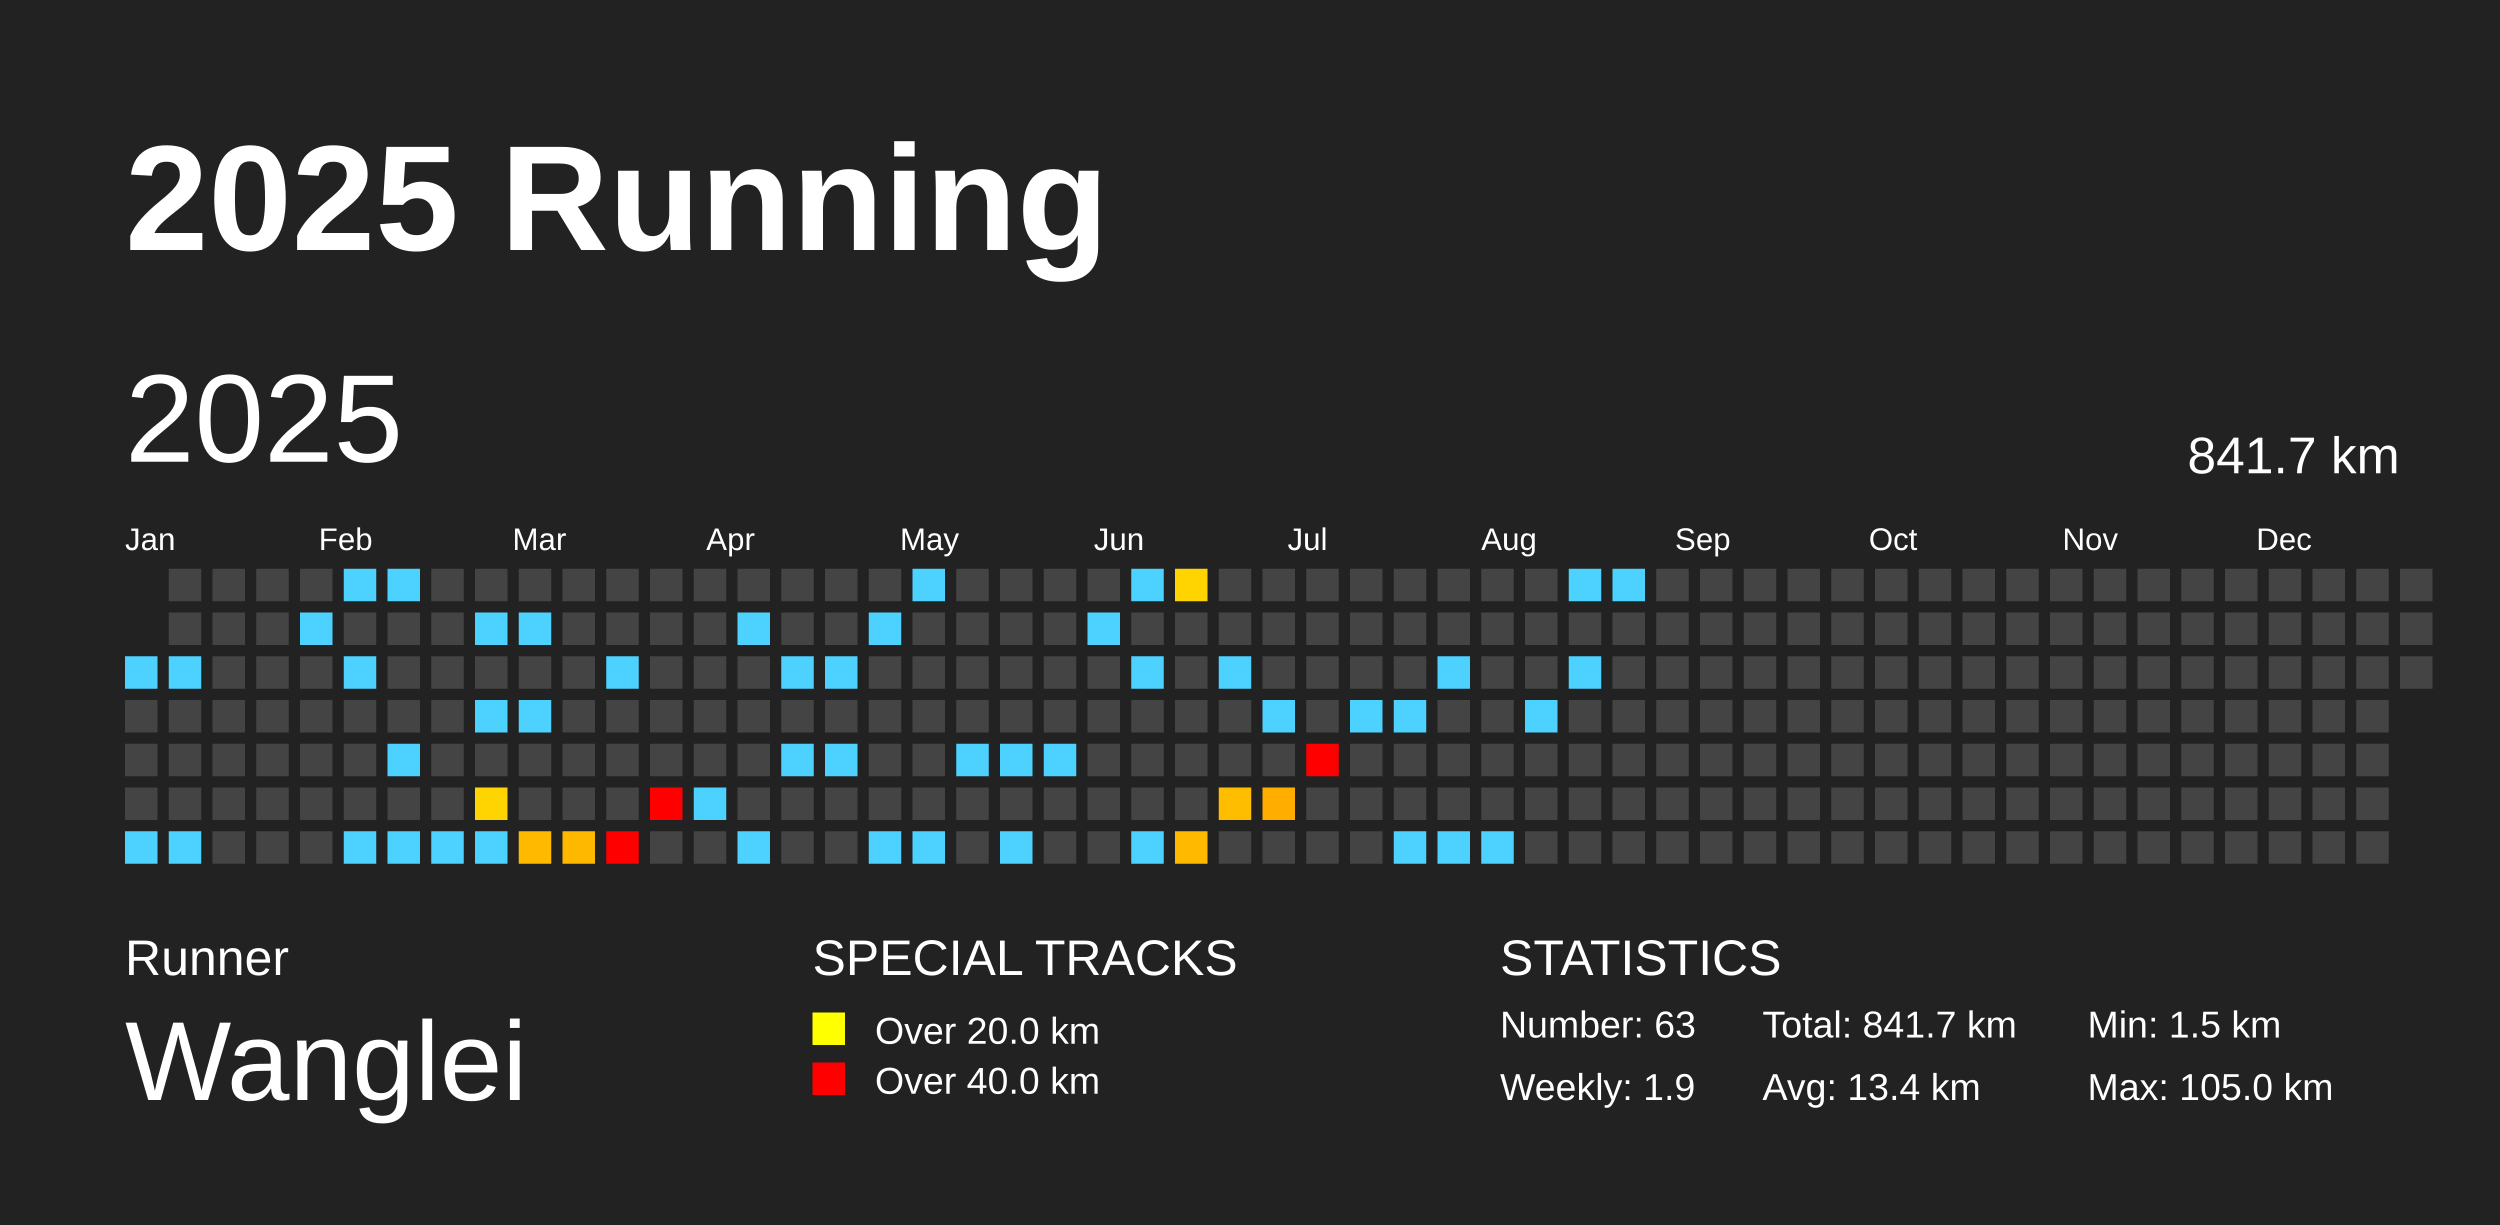
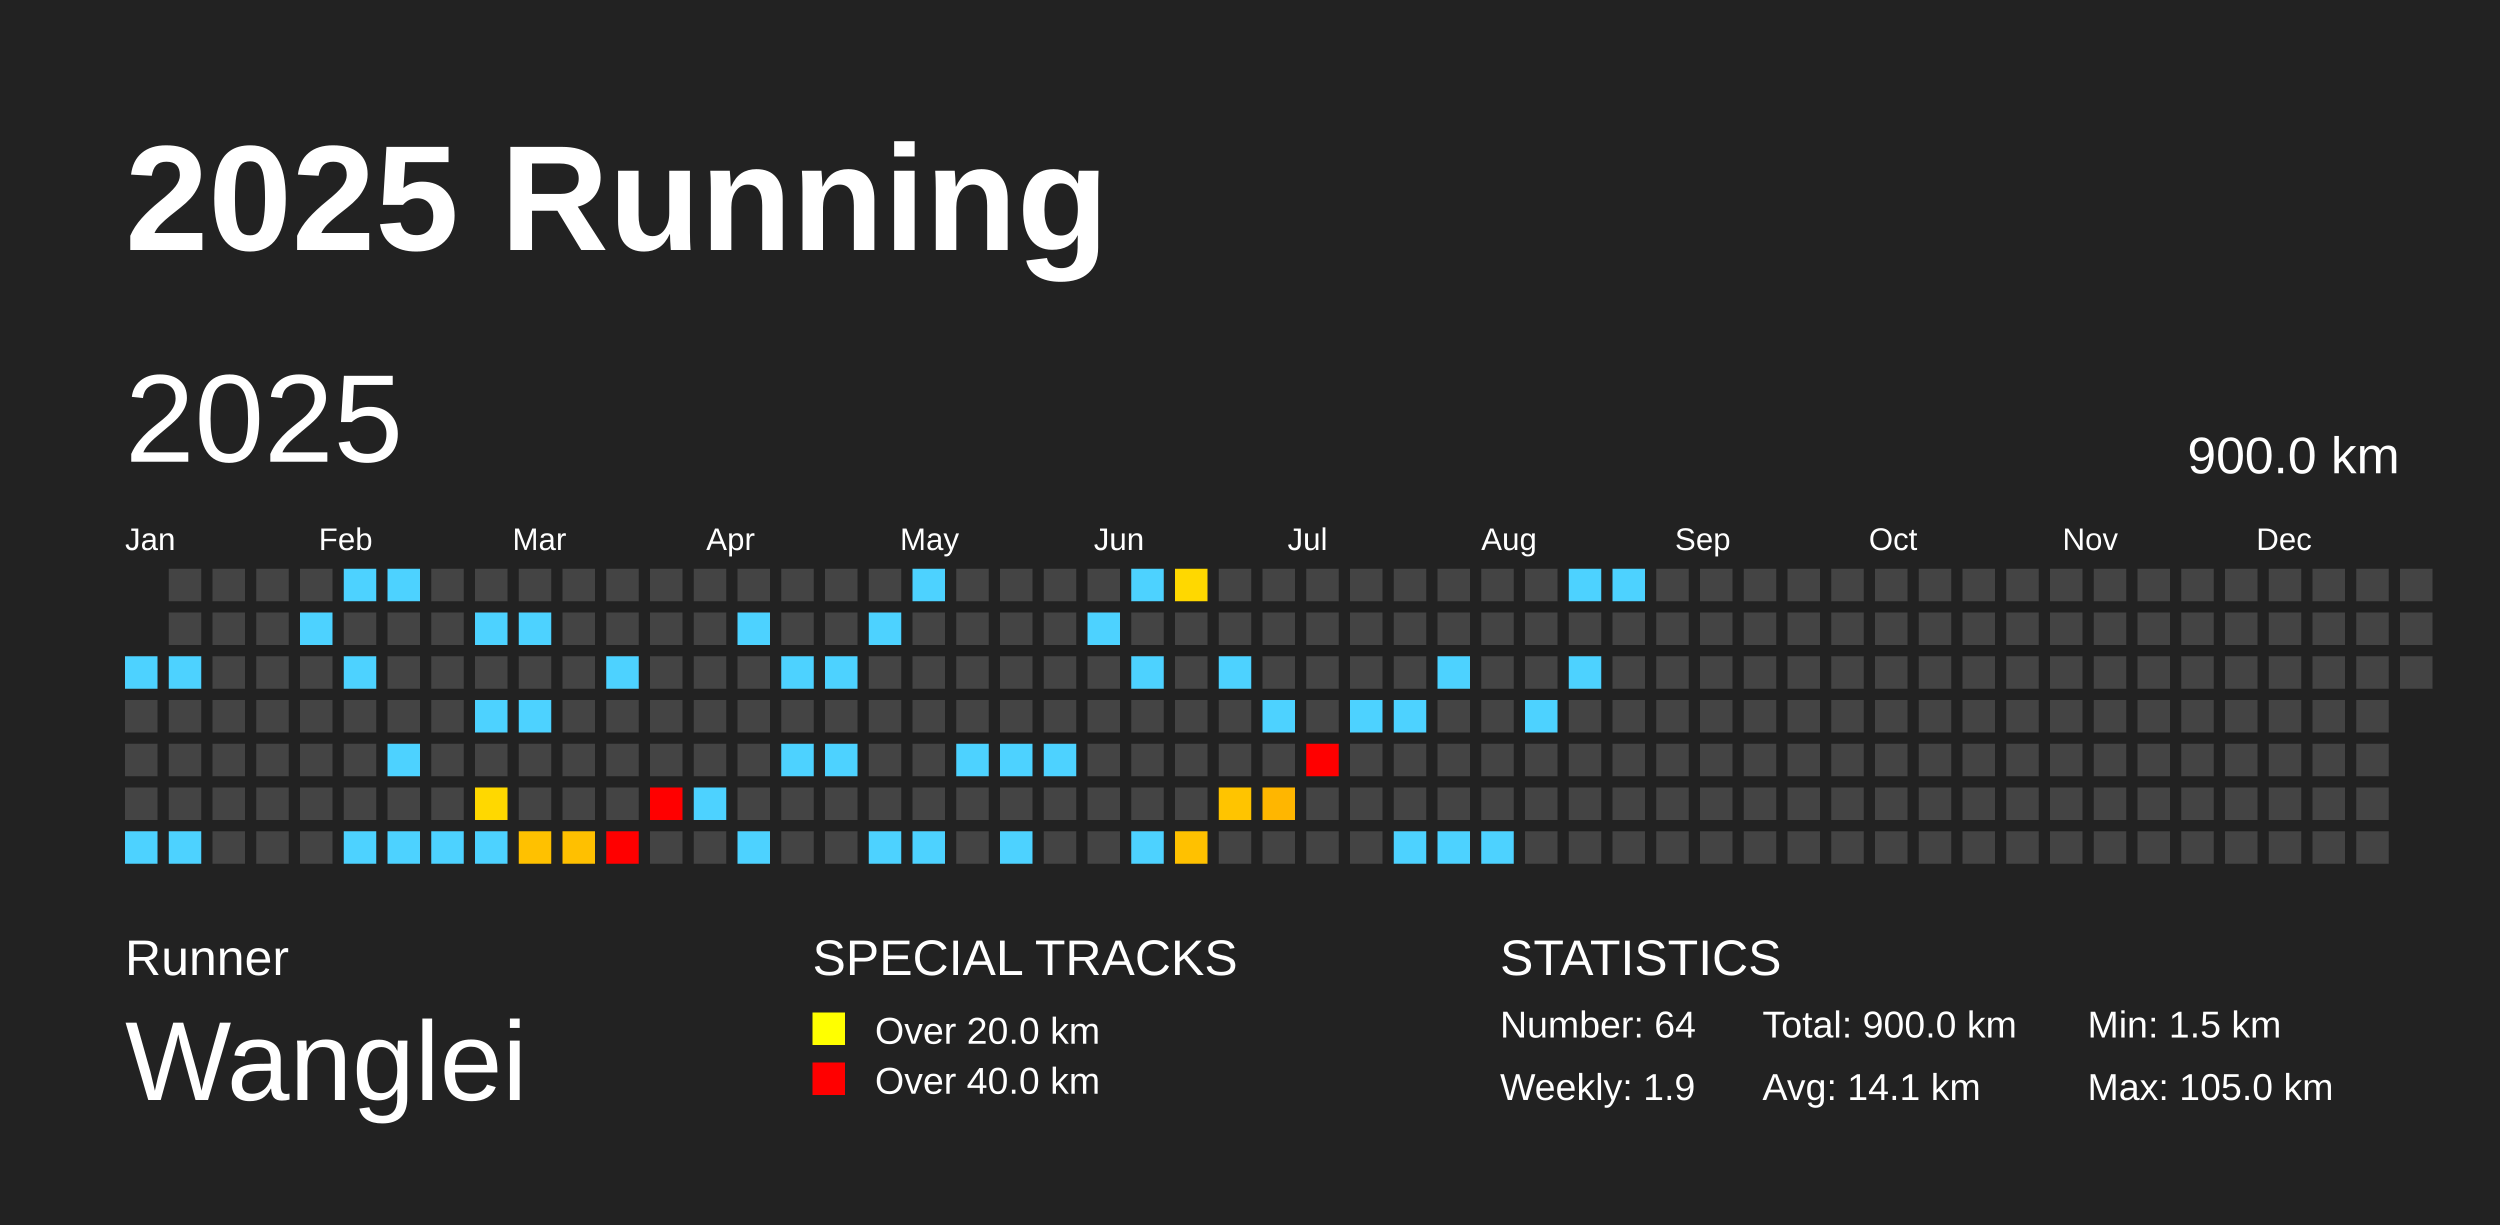
<svg xmlns="http://www.w3.org/2000/svg" baseProfile="full" height="98mm" version="1.1" viewBox="0,0,200,98" width="200mm">
  <defs />
  <rect fill="#222222" height="98" width="200" x="0" y="0" />
  <text fill="#FFFFFF" style="font-size:12px; font-family:Arial; font-weight:bold;" x="10" y="20">2025 Running</text>
  <text fill="#FFFFFF" style="font-size:4px; font-family:Arial" x="10" y="78">Runner</text>
  <text fill="#FFFFFF" style="font-size:9px; font-family:Arial" x="10" y="88">Wanglei</text>
  <text fill="#FFFFFF" style="font-size:4px; font-family:Arial" x="65" y="78">SPECIAL TRACKS</text>
  <rect fill="yellow" height="2.6" width="2.6" x="65" y="81" />
  <text fill="#FFFFFF" style="font-size:3px; font-family:Arial" x="70" y="83.5">Over 20.0 km</text>
  <rect fill="red" height="2.6" width="2.6" x="65" y="85" />
  <text fill="#FFFFFF" style="font-size:3px; font-family:Arial" x="70" y="87.5">Over 40.0 km</text>
  <text fill="#FFFFFF" style="font-size:4px; font-family:Arial" x="120" y="78">STATISTICS</text>
-   <text fill="#FFFFFF" style="font-size:3px; font-family:Arial" x="120" y="83">Number: 63</text>
+   <text fill="#FFFFFF" style="font-size:3px; font-family:Arial" x="120" y="83">Number: 64</text>
  <text fill="#FFFFFF" style="font-size:3px; font-family:Arial" x="120" y="88">Weekly: 1.9</text>
-   <text fill="#FFFFFF" style="font-size:3px; font-family:Arial" x="141" y="83">Total: 841.7 km</text>
-   <text fill="#FFFFFF" style="font-size:3px; font-family:Arial" x="141" y="88">Avg: 13.4 km</text>
+   <text fill="#FFFFFF" style="font-size:3px; font-family:Arial" x="141" y="83">Total: 900.0 km</text>
+   <text fill="#FFFFFF" style="font-size:3px; font-family:Arial" x="141" y="88">Avg: 14.1 km</text>
  <text fill="#FFFFFF" style="font-size:3px; font-family:Arial" x="167" y="83">Min: 1.5 km</text>
  <text fill="#FFFFFF" style="font-size:3px; font-family:Arial" x="167" y="88">Max: 105.0 km</text>
  <text dominant-baseline="hanging" fill="#FFFFFF" style="font-size:10.0px; font-family:Arial;" x="10" y="30">2025</text>
-   <text dominant-baseline="hanging" fill="#FFFFFF" style="font-size:4.125px; font-family:Arial;" x="175" y="35">841.7 km</text>
+   <text dominant-baseline="hanging" fill="#FFFFFF" style="font-size:4.125px; font-family:Arial;" x="175" y="35">900.0 km</text>
  <text fill="#FFFFFF" style="font-size:2.5px; font-family:Arial" x="10.0" y="44">Jan</text>
  <text fill="#FFFFFF" style="font-size:2.5px; font-family:Arial" x="25.5" y="44">Feb</text>
  <text fill="#FFFFFF" style="font-size:2.5px; font-family:Arial" x="41.0" y="44">Mar</text>
  <text fill="#FFFFFF" style="font-size:2.5px; font-family:Arial" x="56.5" y="44">Apr</text>
  <text fill="#FFFFFF" style="font-size:2.5px; font-family:Arial" x="72.0" y="44">May</text>
  <text fill="#FFFFFF" style="font-size:2.5px; font-family:Arial" x="87.5" y="44">Jun</text>
  <text fill="#FFFFFF" style="font-size:2.5px; font-family:Arial" x="103.0" y="44">Jul</text>
  <text fill="#FFFFFF" style="font-size:2.5px; font-family:Arial" x="118.5" y="44">Aug</text>
  <text fill="#FFFFFF" style="font-size:2.5px; font-family:Arial" x="134.0" y="44">Sep</text>
  <text fill="#FFFFFF" style="font-size:2.5px; font-family:Arial" x="149.5" y="44">Oct</text>
  <text fill="#FFFFFF" style="font-size:2.5px; font-family:Arial" x="165.0" y="44">Nov</text>
  <text fill="#FFFFFF" style="font-size:2.5px; font-family:Arial" x="180.5" y="44">Dec</text>
  <rect fill="#4dd2ff" height="2.6" width="2.6" x="10.0" y="52.5" />
  <rect fill="#444444" height="2.6" width="2.6" x="10.0" y="56.0" />
  <rect fill="#444444" height="2.6" width="2.6" x="10.0" y="59.5" />
  <rect fill="#444444" height="2.6" width="2.6" x="10.0" y="63.0" />
  <rect fill="#4dd2ff" height="2.6" width="2.6" x="10.0" y="66.5" />
  <rect fill="#444444" height="2.6" width="2.6" x="13.5" y="45.5" />
  <rect fill="#444444" height="2.6" width="2.6" x="13.5" y="49.0" />
  <rect fill="#4dd2ff" height="2.6" width="2.6" x="13.5" y="52.5" />
  <rect fill="#444444" height="2.6" width="2.6" x="13.5" y="56.0" />
  <rect fill="#444444" height="2.6" width="2.6" x="13.5" y="59.5" />
  <rect fill="#444444" height="2.6" width="2.6" x="13.5" y="63.0" />
  <rect fill="#4dd2ff" height="2.6" width="2.6" x="13.5" y="66.5" />
  <rect fill="#444444" height="2.6" width="2.6" x="17.0" y="45.5" />
  <rect fill="#444444" height="2.6" width="2.6" x="17.0" y="49.0" />
  <rect fill="#444444" height="2.6" width="2.6" x="17.0" y="52.5" />
  <rect fill="#444444" height="2.6" width="2.6" x="17.0" y="56.0" />
  <rect fill="#444444" height="2.6" width="2.6" x="17.0" y="59.5" />
  <rect fill="#444444" height="2.6" width="2.6" x="17.0" y="63.0" />
  <rect fill="#444444" height="2.6" width="2.6" x="17.0" y="66.5" />
  <rect fill="#444444" height="2.6" width="2.6" x="20.5" y="45.5" />
  <rect fill="#444444" height="2.6" width="2.6" x="20.5" y="49.0" />
  <rect fill="#444444" height="2.6" width="2.6" x="20.5" y="52.5" />
  <rect fill="#444444" height="2.6" width="2.6" x="20.5" y="56.0" />
  <rect fill="#444444" height="2.6" width="2.6" x="20.5" y="59.5" />
  <rect fill="#444444" height="2.6" width="2.6" x="20.5" y="63.0" />
  <rect fill="#444444" height="2.6" width="2.6" x="20.5" y="66.5" />
  <rect fill="#444444" height="2.6" width="2.6" x="24.0" y="45.5" />
  <rect fill="#4dd2ff" height="2.6" width="2.6" x="24.0" y="49.0" />
  <rect fill="#444444" height="2.6" width="2.6" x="24.0" y="52.5" />
  <rect fill="#444444" height="2.6" width="2.6" x="24.0" y="56.0" />
  <rect fill="#444444" height="2.6" width="2.6" x="24.0" y="59.5" />
  <rect fill="#444444" height="2.6" width="2.6" x="24.0" y="63.0" />
  <rect fill="#444444" height="2.6" width="2.6" x="24.0" y="66.5" />
  <rect fill="#4dd2ff" height="2.6" width="2.6" x="27.5" y="45.5" />
  <rect fill="#444444" height="2.6" width="2.6" x="27.5" y="49.0" />
  <rect fill="#4dd2ff" height="2.6" width="2.6" x="27.5" y="52.5" />
  <rect fill="#444444" height="2.6" width="2.6" x="27.5" y="56.0" />
  <rect fill="#444444" height="2.6" width="2.6" x="27.5" y="59.5" />
  <rect fill="#444444" height="2.6" width="2.6" x="27.5" y="63.0" />
  <rect fill="#4dd2ff" height="2.6" width="2.6" x="27.5" y="66.5" />
  <rect fill="#4dd2ff" height="2.6" width="2.6" x="31.0" y="45.5" />
  <rect fill="#444444" height="2.6" width="2.6" x="31.0" y="49.0" />
  <rect fill="#444444" height="2.6" width="2.6" x="31.0" y="52.5" />
  <rect fill="#444444" height="2.6" width="2.6" x="31.0" y="56.0" />
  <rect fill="#4dd2ff" height="2.6" width="2.6" x="31.0" y="59.5" />
  <rect fill="#444444" height="2.6" width="2.6" x="31.0" y="63.0" />
  <rect fill="#4dd2ff" height="2.6" width="2.6" x="31.0" y="66.5" />
  <rect fill="#444444" height="2.6" width="2.6" x="34.5" y="45.5" />
  <rect fill="#444444" height="2.6" width="2.6" x="34.5" y="49.0" />
  <rect fill="#444444" height="2.6" width="2.6" x="34.5" y="52.5" />
  <rect fill="#444444" height="2.6" width="2.6" x="34.5" y="56.0" />
  <rect fill="#444444" height="2.6" width="2.6" x="34.5" y="59.5" />
  <rect fill="#444444" height="2.6" width="2.6" x="34.5" y="63.0" />
  <rect fill="#4dd2ff" height="2.6" width="2.6" x="34.5" y="66.5" />
  <rect fill="#444444" height="2.6" width="2.6" x="38.0" y="45.5" />
  <rect fill="#4dd2ff" height="2.6" width="2.6" x="38.0" y="49.0" />
  <rect fill="#444444" height="2.6" width="2.6" x="38.0" y="52.5" />
  <rect fill="#4dd2ff" height="2.6" width="2.6" x="38.0" y="56.0" />
  <rect fill="#444444" height="2.6" width="2.6" x="38.0" y="59.5" />
-   <rect fill="#ffd400" height="2.6" width="2.6" x="38.0" y="63.0" />
+   <rect fill="#ffd800" height="2.6" width="2.6" x="38.0" y="63.0" />
  <rect fill="#4dd2ff" height="2.6" width="2.6" x="38.0" y="66.5" />
  <rect fill="#444444" height="2.6" width="2.6" x="41.5" y="45.5" />
  <rect fill="#4dd2ff" height="2.6" width="2.6" x="41.5" y="49.0" />
  <rect fill="#444444" height="2.6" width="2.6" x="41.5" y="52.5" />
  <rect fill="#4dd2ff" height="2.6" width="2.6" x="41.5" y="56.0" />
  <rect fill="#444444" height="2.6" width="2.6" x="41.5" y="59.5" />
  <rect fill="#444444" height="2.6" width="2.6" x="41.5" y="63.0" />
-   <rect fill="#ffba00" height="2.6" width="2.6" x="41.5" y="66.5" />
+   <rect fill="#ffc100" height="2.6" width="2.6" x="41.5" y="66.5" />
  <rect fill="#444444" height="2.6" width="2.6" x="45.0" y="45.5" />
  <rect fill="#444444" height="2.6" width="2.6" x="45.0" y="49.0" />
  <rect fill="#444444" height="2.6" width="2.6" x="45.0" y="52.5" />
  <rect fill="#444444" height="2.6" width="2.6" x="45.0" y="56.0" />
  <rect fill="#444444" height="2.6" width="2.6" x="45.0" y="59.5" />
  <rect fill="#444444" height="2.6" width="2.6" x="45.0" y="63.0" />
-   <rect fill="#ffb800" height="2.6" width="2.6" x="45.0" y="66.5" />
+   <rect fill="#ffc000" height="2.6" width="2.6" x="45.0" y="66.5" />
  <rect fill="#444444" height="2.6" width="2.6" x="48.5" y="45.5" />
  <rect fill="#444444" height="2.6" width="2.6" x="48.5" y="49.0" />
  <rect fill="#4dd2ff" height="2.6" width="2.6" x="48.5" y="52.5" />
  <rect fill="#444444" height="2.6" width="2.6" x="48.5" y="56.0" />
  <rect fill="#444444" height="2.6" width="2.6" x="48.5" y="59.5" />
  <rect fill="#444444" height="2.6" width="2.6" x="48.5" y="63.0" />
  <rect fill="red" height="2.6" width="2.6" x="48.5" y="66.5" />
  <rect fill="#444444" height="2.6" width="2.6" x="52.0" y="45.5" />
  <rect fill="#444444" height="2.6" width="2.6" x="52.0" y="49.0" />
  <rect fill="#444444" height="2.6" width="2.6" x="52.0" y="52.5" />
  <rect fill="#444444" height="2.6" width="2.6" x="52.0" y="56.0" />
  <rect fill="#444444" height="2.6" width="2.6" x="52.0" y="59.5" />
  <rect fill="red" height="2.6" width="2.6" x="52.0" y="63.0" />
  <rect fill="#444444" height="2.6" width="2.6" x="52.0" y="66.5" />
  <rect fill="#444444" height="2.6" width="2.6" x="55.5" y="45.5" />
  <rect fill="#444444" height="2.6" width="2.6" x="55.5" y="49.0" />
  <rect fill="#444444" height="2.6" width="2.6" x="55.5" y="52.5" />
  <rect fill="#444444" height="2.6" width="2.6" x="55.5" y="56.0" />
  <rect fill="#444444" height="2.6" width="2.6" x="55.5" y="59.5" />
  <rect fill="#4dd2ff" height="2.6" width="2.6" x="55.5" y="63.0" />
  <rect fill="#444444" height="2.6" width="2.6" x="55.5" y="66.5" />
  <rect fill="#444444" height="2.6" width="2.6" x="59.0" y="45.5" />
  <rect fill="#4dd2ff" height="2.6" width="2.6" x="59.0" y="49.0" />
  <rect fill="#444444" height="2.6" width="2.6" x="59.0" y="52.5" />
  <rect fill="#444444" height="2.6" width="2.6" x="59.0" y="56.0" />
  <rect fill="#444444" height="2.6" width="2.6" x="59.0" y="59.5" />
  <rect fill="#444444" height="2.6" width="2.6" x="59.0" y="63.0" />
  <rect fill="#4dd2ff" height="2.6" width="2.6" x="59.0" y="66.5" />
  <rect fill="#444444" height="2.6" width="2.6" x="62.5" y="45.5" />
  <rect fill="#444444" height="2.6" width="2.6" x="62.5" y="49.0" />
  <rect fill="#4dd2ff" height="2.6" width="2.6" x="62.5" y="52.5" />
  <rect fill="#444444" height="2.6" width="2.6" x="62.5" y="56.0" />
  <rect fill="#4dd2ff" height="2.6" width="2.6" x="62.5" y="59.5" />
  <rect fill="#444444" height="2.6" width="2.6" x="62.5" y="63.0" />
  <rect fill="#444444" height="2.6" width="2.6" x="62.5" y="66.5" />
  <rect fill="#444444" height="2.6" width="2.6" x="66.0" y="45.5" />
  <rect fill="#444444" height="2.6" width="2.6" x="66.0" y="49.0" />
  <rect fill="#4dd2ff" height="2.6" width="2.6" x="66.0" y="52.5" />
  <rect fill="#444444" height="2.6" width="2.6" x="66.0" y="56.0" />
  <rect fill="#4dd2ff" height="2.6" width="2.6" x="66.0" y="59.5" />
  <rect fill="#444444" height="2.6" width="2.6" x="66.0" y="63.0" />
  <rect fill="#444444" height="2.6" width="2.6" x="66.0" y="66.5" />
  <rect fill="#444444" height="2.6" width="2.6" x="69.5" y="45.5" />
  <rect fill="#4dd2ff" height="2.6" width="2.6" x="69.5" y="49.0" />
  <rect fill="#444444" height="2.6" width="2.6" x="69.5" y="52.5" />
  <rect fill="#444444" height="2.6" width="2.6" x="69.5" y="56.0" />
  <rect fill="#444444" height="2.6" width="2.6" x="69.5" y="59.5" />
  <rect fill="#444444" height="2.6" width="2.6" x="69.5" y="63.0" />
  <rect fill="#4dd2ff" height="2.6" width="2.6" x="69.5" y="66.5" />
  <rect fill="#4dd2ff" height="2.6" width="2.6" x="73.0" y="45.5" />
  <rect fill="#444444" height="2.6" width="2.6" x="73.0" y="49.0" />
  <rect fill="#444444" height="2.6" width="2.6" x="73.0" y="52.5" />
  <rect fill="#444444" height="2.6" width="2.6" x="73.0" y="56.0" />
  <rect fill="#444444" height="2.6" width="2.6" x="73.0" y="59.5" />
  <rect fill="#444444" height="2.6" width="2.6" x="73.0" y="63.0" />
  <rect fill="#4dd2ff" height="2.6" width="2.6" x="73.0" y="66.5" />
  <rect fill="#444444" height="2.6" width="2.6" x="76.5" y="45.5" />
  <rect fill="#444444" height="2.6" width="2.6" x="76.5" y="49.0" />
  <rect fill="#444444" height="2.6" width="2.6" x="76.5" y="52.5" />
  <rect fill="#444444" height="2.6" width="2.6" x="76.5" y="56.0" />
  <rect fill="#4dd2ff" height="2.6" width="2.6" x="76.5" y="59.5" />
  <rect fill="#444444" height="2.6" width="2.6" x="76.5" y="63.0" />
  <rect fill="#444444" height="2.6" width="2.6" x="76.5" y="66.5" />
  <rect fill="#444444" height="2.6" width="2.6" x="80.0" y="45.5" />
  <rect fill="#444444" height="2.6" width="2.6" x="80.0" y="49.0" />
  <rect fill="#444444" height="2.6" width="2.6" x="80.0" y="52.5" />
  <rect fill="#444444" height="2.6" width="2.6" x="80.0" y="56.0" />
  <rect fill="#4dd2ff" height="2.6" width="2.6" x="80.0" y="59.5" />
  <rect fill="#444444" height="2.6" width="2.6" x="80.0" y="63.0" />
  <rect fill="#4dd2ff" height="2.6" width="2.6" x="80.0" y="66.5" />
  <rect fill="#444444" height="2.6" width="2.6" x="83.5" y="45.5" />
  <rect fill="#444444" height="2.6" width="2.6" x="83.5" y="49.0" />
  <rect fill="#444444" height="2.6" width="2.6" x="83.5" y="52.5" />
  <rect fill="#444444" height="2.6" width="2.6" x="83.5" y="56.0" />
  <rect fill="#4dd2ff" height="2.6" width="2.6" x="83.5" y="59.5" />
  <rect fill="#444444" height="2.6" width="2.6" x="83.5" y="63.0" />
  <rect fill="#444444" height="2.6" width="2.6" x="83.5" y="66.5" />
  <rect fill="#444444" height="2.6" width="2.6" x="87.0" y="45.5" />
  <rect fill="#4dd2ff" height="2.6" width="2.6" x="87.0" y="49.0" />
  <rect fill="#444444" height="2.6" width="2.6" x="87.0" y="52.5" />
  <rect fill="#444444" height="2.6" width="2.6" x="87.0" y="56.0" />
  <rect fill="#444444" height="2.6" width="2.6" x="87.0" y="59.5" />
  <rect fill="#444444" height="2.6" width="2.6" x="87.0" y="63.0" />
  <rect fill="#444444" height="2.6" width="2.6" x="87.0" y="66.5" />
  <rect fill="#4dd2ff" height="2.6" width="2.6" x="90.5" y="45.5" />
  <rect fill="#444444" height="2.6" width="2.6" x="90.5" y="49.0" />
  <rect fill="#4dd2ff" height="2.6" width="2.6" x="90.5" y="52.5" />
  <rect fill="#444444" height="2.6" width="2.6" x="90.5" y="56.0" />
  <rect fill="#444444" height="2.6" width="2.6" x="90.5" y="59.5" />
  <rect fill="#444444" height="2.6" width="2.6" x="90.5" y="63.0" />
  <rect fill="#4dd2ff" height="2.6" width="2.6" x="90.5" y="66.5" />
-   <rect fill="#ffd400" height="2.6" width="2.6" x="94.0" y="45.5" />
+   <rect fill="#ffd800" height="2.6" width="2.6" x="94.0" y="45.5" />
  <rect fill="#444444" height="2.6" width="2.6" x="94.0" y="49.0" />
  <rect fill="#444444" height="2.6" width="2.6" x="94.0" y="52.5" />
  <rect fill="#444444" height="2.6" width="2.6" x="94.0" y="56.0" />
  <rect fill="#444444" height="2.6" width="2.6" x="94.0" y="59.5" />
  <rect fill="#444444" height="2.6" width="2.6" x="94.0" y="63.0" />
-   <rect fill="#ffba00" height="2.6" width="2.6" x="94.0" y="66.5" />
+   <rect fill="#ffc100" height="2.6" width="2.6" x="94.0" y="66.5" />
  <rect fill="#444444" height="2.6" width="2.6" x="97.5" y="45.5" />
  <rect fill="#444444" height="2.6" width="2.6" x="97.5" y="49.0" />
  <rect fill="#4dd2ff" height="2.6" width="2.6" x="97.5" y="52.5" />
  <rect fill="#444444" height="2.6" width="2.6" x="97.5" y="56.0" />
  <rect fill="#444444" height="2.6" width="2.6" x="97.5" y="59.5" />
-   <rect fill="#ffbd00" height="2.6" width="2.6" x="97.5" y="63.0" />
+   <rect fill="#ffc400" height="2.6" width="2.6" x="97.5" y="63.0" />
  <rect fill="#444444" height="2.6" width="2.6" x="97.5" y="66.5" />
  <rect fill="#444444" height="2.6" width="2.6" x="101.0" y="45.5" />
  <rect fill="#444444" height="2.6" width="2.6" x="101.0" y="49.0" />
  <rect fill="#444444" height="2.6" width="2.6" x="101.0" y="52.5" />
  <rect fill="#4dd2ff" height="2.6" width="2.6" x="101.0" y="56.0" />
  <rect fill="#444444" height="2.6" width="2.6" x="101.0" y="59.5" />
-   <rect fill="#ffae00" height="2.6" width="2.6" x="101.0" y="63.0" />
+   <rect fill="#ffb600" height="2.6" width="2.6" x="101.0" y="63.0" />
  <rect fill="#444444" height="2.6" width="2.6" x="101.0" y="66.5" />
  <rect fill="#444444" height="2.6" width="2.6" x="104.5" y="45.5" />
  <rect fill="#444444" height="2.6" width="2.6" x="104.5" y="49.0" />
  <rect fill="#444444" height="2.6" width="2.6" x="104.5" y="52.5" />
  <rect fill="#444444" height="2.6" width="2.6" x="104.5" y="56.0" />
  <rect fill="red" height="2.6" width="2.6" x="104.5" y="59.5" />
  <rect fill="#444444" height="2.6" width="2.6" x="104.5" y="63.0" />
  <rect fill="#444444" height="2.6" width="2.6" x="104.5" y="66.5" />
  <rect fill="#444444" height="2.6" width="2.6" x="108.0" y="45.5" />
  <rect fill="#444444" height="2.6" width="2.6" x="108.0" y="49.0" />
  <rect fill="#444444" height="2.6" width="2.6" x="108.0" y="52.5" />
  <rect fill="#4dd2ff" height="2.6" width="2.6" x="108.0" y="56.0" />
  <rect fill="#444444" height="2.6" width="2.6" x="108.0" y="59.5" />
  <rect fill="#444444" height="2.6" width="2.6" x="108.0" y="63.0" />
  <rect fill="#444444" height="2.6" width="2.6" x="108.0" y="66.5" />
  <rect fill="#444444" height="2.6" width="2.6" x="111.5" y="45.5" />
  <rect fill="#444444" height="2.6" width="2.6" x="111.5" y="49.0" />
  <rect fill="#444444" height="2.6" width="2.6" x="111.5" y="52.5" />
  <rect fill="#4dd2ff" height="2.6" width="2.6" x="111.5" y="56.0" />
  <rect fill="#444444" height="2.6" width="2.6" x="111.5" y="59.5" />
  <rect fill="#444444" height="2.6" width="2.6" x="111.5" y="63.0" />
  <rect fill="#4dd2ff" height="2.6" width="2.6" x="111.5" y="66.5" />
  <rect fill="#444444" height="2.6" width="2.6" x="115.0" y="45.5" />
  <rect fill="#444444" height="2.6" width="2.6" x="115.0" y="49.0" />
  <rect fill="#4dd2ff" height="2.6" width="2.6" x="115.0" y="52.5" />
  <rect fill="#444444" height="2.6" width="2.6" x="115.0" y="56.0" />
  <rect fill="#444444" height="2.6" width="2.6" x="115.0" y="59.5" />
  <rect fill="#444444" height="2.6" width="2.6" x="115.0" y="63.0" />
  <rect fill="#4dd2ff" height="2.6" width="2.6" x="115.0" y="66.5" />
  <rect fill="#444444" height="2.6" width="2.6" x="118.5" y="45.5" />
  <rect fill="#444444" height="2.6" width="2.6" x="118.5" y="49.0" />
  <rect fill="#444444" height="2.6" width="2.6" x="118.5" y="52.5" />
  <rect fill="#444444" height="2.6" width="2.6" x="118.5" y="56.0" />
  <rect fill="#444444" height="2.6" width="2.6" x="118.5" y="59.5" />
  <rect fill="#444444" height="2.6" width="2.6" x="118.5" y="63.0" />
  <rect fill="#4dd2ff" height="2.6" width="2.6" x="118.5" y="66.5" />
  <rect fill="#444444" height="2.6" width="2.6" x="122.0" y="45.5" />
  <rect fill="#444444" height="2.6" width="2.6" x="122.0" y="49.0" />
  <rect fill="#444444" height="2.6" width="2.6" x="122.0" y="52.5" />
  <rect fill="#4dd2ff" height="2.6" width="2.6" x="122.0" y="56.0" />
  <rect fill="#444444" height="2.6" width="2.6" x="122.0" y="59.5" />
  <rect fill="#444444" height="2.6" width="2.6" x="122.0" y="63.0" />
  <rect fill="#444444" height="2.6" width="2.6" x="122.0" y="66.5" />
  <rect fill="#4dd2ff" height="2.6" width="2.6" x="125.5" y="45.5" />
  <rect fill="#444444" height="2.6" width="2.6" x="125.5" y="49.0" />
  <rect fill="#4dd2ff" height="2.6" width="2.6" x="125.5" y="52.5" />
  <rect fill="#444444" height="2.6" width="2.6" x="125.5" y="56.0" />
  <rect fill="#444444" height="2.6" width="2.6" x="125.5" y="59.5" />
  <rect fill="#444444" height="2.6" width="2.6" x="125.5" y="63.0" />
  <rect fill="#444444" height="2.6" width="2.6" x="125.5" y="66.5" />
  <rect fill="#4dd2ff" height="2.6" width="2.6" x="129.0" y="45.5" />
  <rect fill="#444444" height="2.6" width="2.6" x="129.0" y="49.0" />
  <rect fill="#444444" height="2.6" width="2.6" x="129.0" y="52.5" />
  <rect fill="#444444" height="2.6" width="2.6" x="129.0" y="56.0" />
  <rect fill="#444444" height="2.6" width="2.6" x="129.0" y="59.5" />
  <rect fill="#444444" height="2.6" width="2.6" x="129.0" y="63.0" />
  <rect fill="#444444" height="2.6" width="2.6" x="129.0" y="66.5" />
  <rect fill="#444444" height="2.6" width="2.6" x="132.5" y="45.5" />
  <rect fill="#444444" height="2.6" width="2.6" x="132.5" y="49.0" />
  <rect fill="#444444" height="2.6" width="2.6" x="132.5" y="52.5" />
  <rect fill="#444444" height="2.6" width="2.6" x="132.5" y="56.0" />
  <rect fill="#444444" height="2.6" width="2.6" x="132.5" y="59.5" />
  <rect fill="#444444" height="2.6" width="2.6" x="132.5" y="63.0" />
  <rect fill="#444444" height="2.6" width="2.6" x="132.5" y="66.5" />
  <rect fill="#444444" height="2.6" width="2.6" x="136.0" y="45.5" />
  <rect fill="#444444" height="2.6" width="2.6" x="136.0" y="49.0" />
  <rect fill="#444444" height="2.6" width="2.6" x="136.0" y="52.5" />
  <rect fill="#444444" height="2.6" width="2.6" x="136.0" y="56.0" />
  <rect fill="#444444" height="2.6" width="2.6" x="136.0" y="59.5" />
  <rect fill="#444444" height="2.6" width="2.6" x="136.0" y="63.0" />
  <rect fill="#444444" height="2.6" width="2.6" x="136.0" y="66.5" />
  <rect fill="#444444" height="2.6" width="2.6" x="139.5" y="45.5" />
  <rect fill="#444444" height="2.6" width="2.6" x="139.5" y="49.0" />
  <rect fill="#444444" height="2.6" width="2.6" x="139.5" y="52.5" />
  <rect fill="#444444" height="2.6" width="2.6" x="139.5" y="56.0" />
  <rect fill="#444444" height="2.6" width="2.6" x="139.5" y="59.5" />
  <rect fill="#444444" height="2.6" width="2.6" x="139.5" y="63.0" />
  <rect fill="#444444" height="2.6" width="2.6" x="139.5" y="66.5" />
  <rect fill="#444444" height="2.6" width="2.6" x="143.0" y="45.5" />
  <rect fill="#444444" height="2.6" width="2.6" x="143.0" y="49.0" />
  <rect fill="#444444" height="2.6" width="2.6" x="143.0" y="52.5" />
  <rect fill="#444444" height="2.6" width="2.6" x="143.0" y="56.0" />
  <rect fill="#444444" height="2.6" width="2.6" x="143.0" y="59.5" />
  <rect fill="#444444" height="2.6" width="2.6" x="143.0" y="63.0" />
  <rect fill="#444444" height="2.6" width="2.6" x="143.0" y="66.5" />
  <rect fill="#444444" height="2.6" width="2.6" x="146.5" y="45.5" />
  <rect fill="#444444" height="2.6" width="2.6" x="146.5" y="49.0" />
  <rect fill="#444444" height="2.6" width="2.6" x="146.5" y="52.5" />
  <rect fill="#444444" height="2.6" width="2.6" x="146.5" y="56.0" />
  <rect fill="#444444" height="2.6" width="2.6" x="146.5" y="59.5" />
  <rect fill="#444444" height="2.6" width="2.6" x="146.5" y="63.0" />
  <rect fill="#444444" height="2.6" width="2.6" x="146.5" y="66.5" />
  <rect fill="#444444" height="2.6" width="2.6" x="150.0" y="45.5" />
  <rect fill="#444444" height="2.6" width="2.6" x="150.0" y="49.0" />
  <rect fill="#444444" height="2.6" width="2.6" x="150.0" y="52.5" />
  <rect fill="#444444" height="2.6" width="2.6" x="150.0" y="56.0" />
  <rect fill="#444444" height="2.6" width="2.6" x="150.0" y="59.5" />
  <rect fill="#444444" height="2.6" width="2.6" x="150.0" y="63.0" />
  <rect fill="#444444" height="2.6" width="2.6" x="150.0" y="66.5" />
  <rect fill="#444444" height="2.6" width="2.6" x="153.5" y="45.5" />
  <rect fill="#444444" height="2.6" width="2.6" x="153.5" y="49.0" />
  <rect fill="#444444" height="2.6" width="2.6" x="153.5" y="52.5" />
  <rect fill="#444444" height="2.6" width="2.6" x="153.5" y="56.0" />
  <rect fill="#444444" height="2.6" width="2.6" x="153.5" y="59.5" />
  <rect fill="#444444" height="2.6" width="2.6" x="153.5" y="63.0" />
  <rect fill="#444444" height="2.6" width="2.6" x="153.5" y="66.5" />
  <rect fill="#444444" height="2.6" width="2.6" x="157.0" y="45.5" />
  <rect fill="#444444" height="2.6" width="2.6" x="157.0" y="49.0" />
  <rect fill="#444444" height="2.6" width="2.6" x="157.0" y="52.5" />
  <rect fill="#444444" height="2.6" width="2.6" x="157.0" y="56.0" />
  <rect fill="#444444" height="2.6" width="2.6" x="157.0" y="59.5" />
  <rect fill="#444444" height="2.6" width="2.6" x="157.0" y="63.0" />
  <rect fill="#444444" height="2.6" width="2.6" x="157.0" y="66.5" />
  <rect fill="#444444" height="2.6" width="2.6" x="160.5" y="45.5" />
  <rect fill="#444444" height="2.6" width="2.6" x="160.5" y="49.0" />
  <rect fill="#444444" height="2.6" width="2.6" x="160.5" y="52.5" />
  <rect fill="#444444" height="2.6" width="2.6" x="160.5" y="56.0" />
  <rect fill="#444444" height="2.6" width="2.6" x="160.5" y="59.5" />
  <rect fill="#444444" height="2.6" width="2.6" x="160.5" y="63.0" />
  <rect fill="#444444" height="2.6" width="2.6" x="160.5" y="66.5" />
  <rect fill="#444444" height="2.6" width="2.6" x="164.0" y="45.5" />
  <rect fill="#444444" height="2.6" width="2.6" x="164.0" y="49.0" />
  <rect fill="#444444" height="2.6" width="2.6" x="164.0" y="52.5" />
  <rect fill="#444444" height="2.6" width="2.6" x="164.0" y="56.0" />
  <rect fill="#444444" height="2.6" width="2.6" x="164.0" y="59.5" />
  <rect fill="#444444" height="2.6" width="2.6" x="164.0" y="63.0" />
  <rect fill="#444444" height="2.6" width="2.6" x="164.0" y="66.5" />
  <rect fill="#444444" height="2.6" width="2.6" x="167.5" y="45.5" />
  <rect fill="#444444" height="2.6" width="2.6" x="167.5" y="49.0" />
  <rect fill="#444444" height="2.6" width="2.6" x="167.5" y="52.5" />
  <rect fill="#444444" height="2.6" width="2.6" x="167.5" y="56.0" />
  <rect fill="#444444" height="2.6" width="2.6" x="167.5" y="59.5" />
  <rect fill="#444444" height="2.6" width="2.6" x="167.5" y="63.0" />
  <rect fill="#444444" height="2.6" width="2.6" x="167.5" y="66.5" />
  <rect fill="#444444" height="2.6" width="2.6" x="171.0" y="45.5" />
  <rect fill="#444444" height="2.6" width="2.6" x="171.0" y="49.0" />
  <rect fill="#444444" height="2.6" width="2.6" x="171.0" y="52.5" />
  <rect fill="#444444" height="2.6" width="2.6" x="171.0" y="56.0" />
  <rect fill="#444444" height="2.6" width="2.6" x="171.0" y="59.5" />
  <rect fill="#444444" height="2.6" width="2.6" x="171.0" y="63.0" />
  <rect fill="#444444" height="2.6" width="2.6" x="171.0" y="66.5" />
  <rect fill="#444444" height="2.6" width="2.6" x="174.5" y="45.5" />
  <rect fill="#444444" height="2.6" width="2.6" x="174.5" y="49.0" />
  <rect fill="#444444" height="2.6" width="2.6" x="174.5" y="52.5" />
  <rect fill="#444444" height="2.6" width="2.6" x="174.5" y="56.0" />
  <rect fill="#444444" height="2.6" width="2.6" x="174.5" y="59.5" />
  <rect fill="#444444" height="2.6" width="2.6" x="174.5" y="63.0" />
  <rect fill="#444444" height="2.6" width="2.6" x="174.5" y="66.5" />
  <rect fill="#444444" height="2.6" width="2.6" x="178.0" y="45.5" />
  <rect fill="#444444" height="2.6" width="2.6" x="178.0" y="49.0" />
  <rect fill="#444444" height="2.6" width="2.6" x="178.0" y="52.5" />
  <rect fill="#444444" height="2.6" width="2.6" x="178.0" y="56.0" />
  <rect fill="#444444" height="2.6" width="2.6" x="178.0" y="59.5" />
  <rect fill="#444444" height="2.6" width="2.6" x="178.0" y="63.0" />
  <rect fill="#444444" height="2.6" width="2.6" x="178.0" y="66.5" />
  <rect fill="#444444" height="2.6" width="2.6" x="181.5" y="45.5" />
  <rect fill="#444444" height="2.6" width="2.6" x="181.5" y="49.0" />
  <rect fill="#444444" height="2.6" width="2.6" x="181.5" y="52.5" />
  <rect fill="#444444" height="2.6" width="2.6" x="181.5" y="56.0" />
  <rect fill="#444444" height="2.6" width="2.6" x="181.5" y="59.5" />
  <rect fill="#444444" height="2.6" width="2.6" x="181.5" y="63.0" />
  <rect fill="#444444" height="2.6" width="2.6" x="181.5" y="66.5" />
  <rect fill="#444444" height="2.6" width="2.6" x="185.0" y="45.5" />
  <rect fill="#444444" height="2.6" width="2.6" x="185.0" y="49.0" />
  <rect fill="#444444" height="2.6" width="2.6" x="185.0" y="52.5" />
  <rect fill="#444444" height="2.6" width="2.6" x="185.0" y="56.0" />
  <rect fill="#444444" height="2.6" width="2.6" x="185.0" y="59.5" />
  <rect fill="#444444" height="2.6" width="2.6" x="185.0" y="63.0" />
  <rect fill="#444444" height="2.6" width="2.6" x="185.0" y="66.5" />
  <rect fill="#444444" height="2.6" width="2.6" x="188.5" y="45.5" />
  <rect fill="#444444" height="2.6" width="2.6" x="188.5" y="49.0" />
  <rect fill="#444444" height="2.6" width="2.6" x="188.5" y="52.5" />
  <rect fill="#444444" height="2.6" width="2.6" x="188.5" y="56.0" />
  <rect fill="#444444" height="2.6" width="2.6" x="188.5" y="59.5" />
  <rect fill="#444444" height="2.6" width="2.6" x="188.5" y="63.0" />
  <rect fill="#444444" height="2.6" width="2.6" x="188.5" y="66.5" />
  <rect fill="#444444" height="2.6" width="2.6" x="192.0" y="45.5" />
  <rect fill="#444444" height="2.6" width="2.6" x="192.0" y="49.0" />
  <rect fill="#444444" height="2.6" width="2.6" x="192.0" y="52.5" />
</svg>
